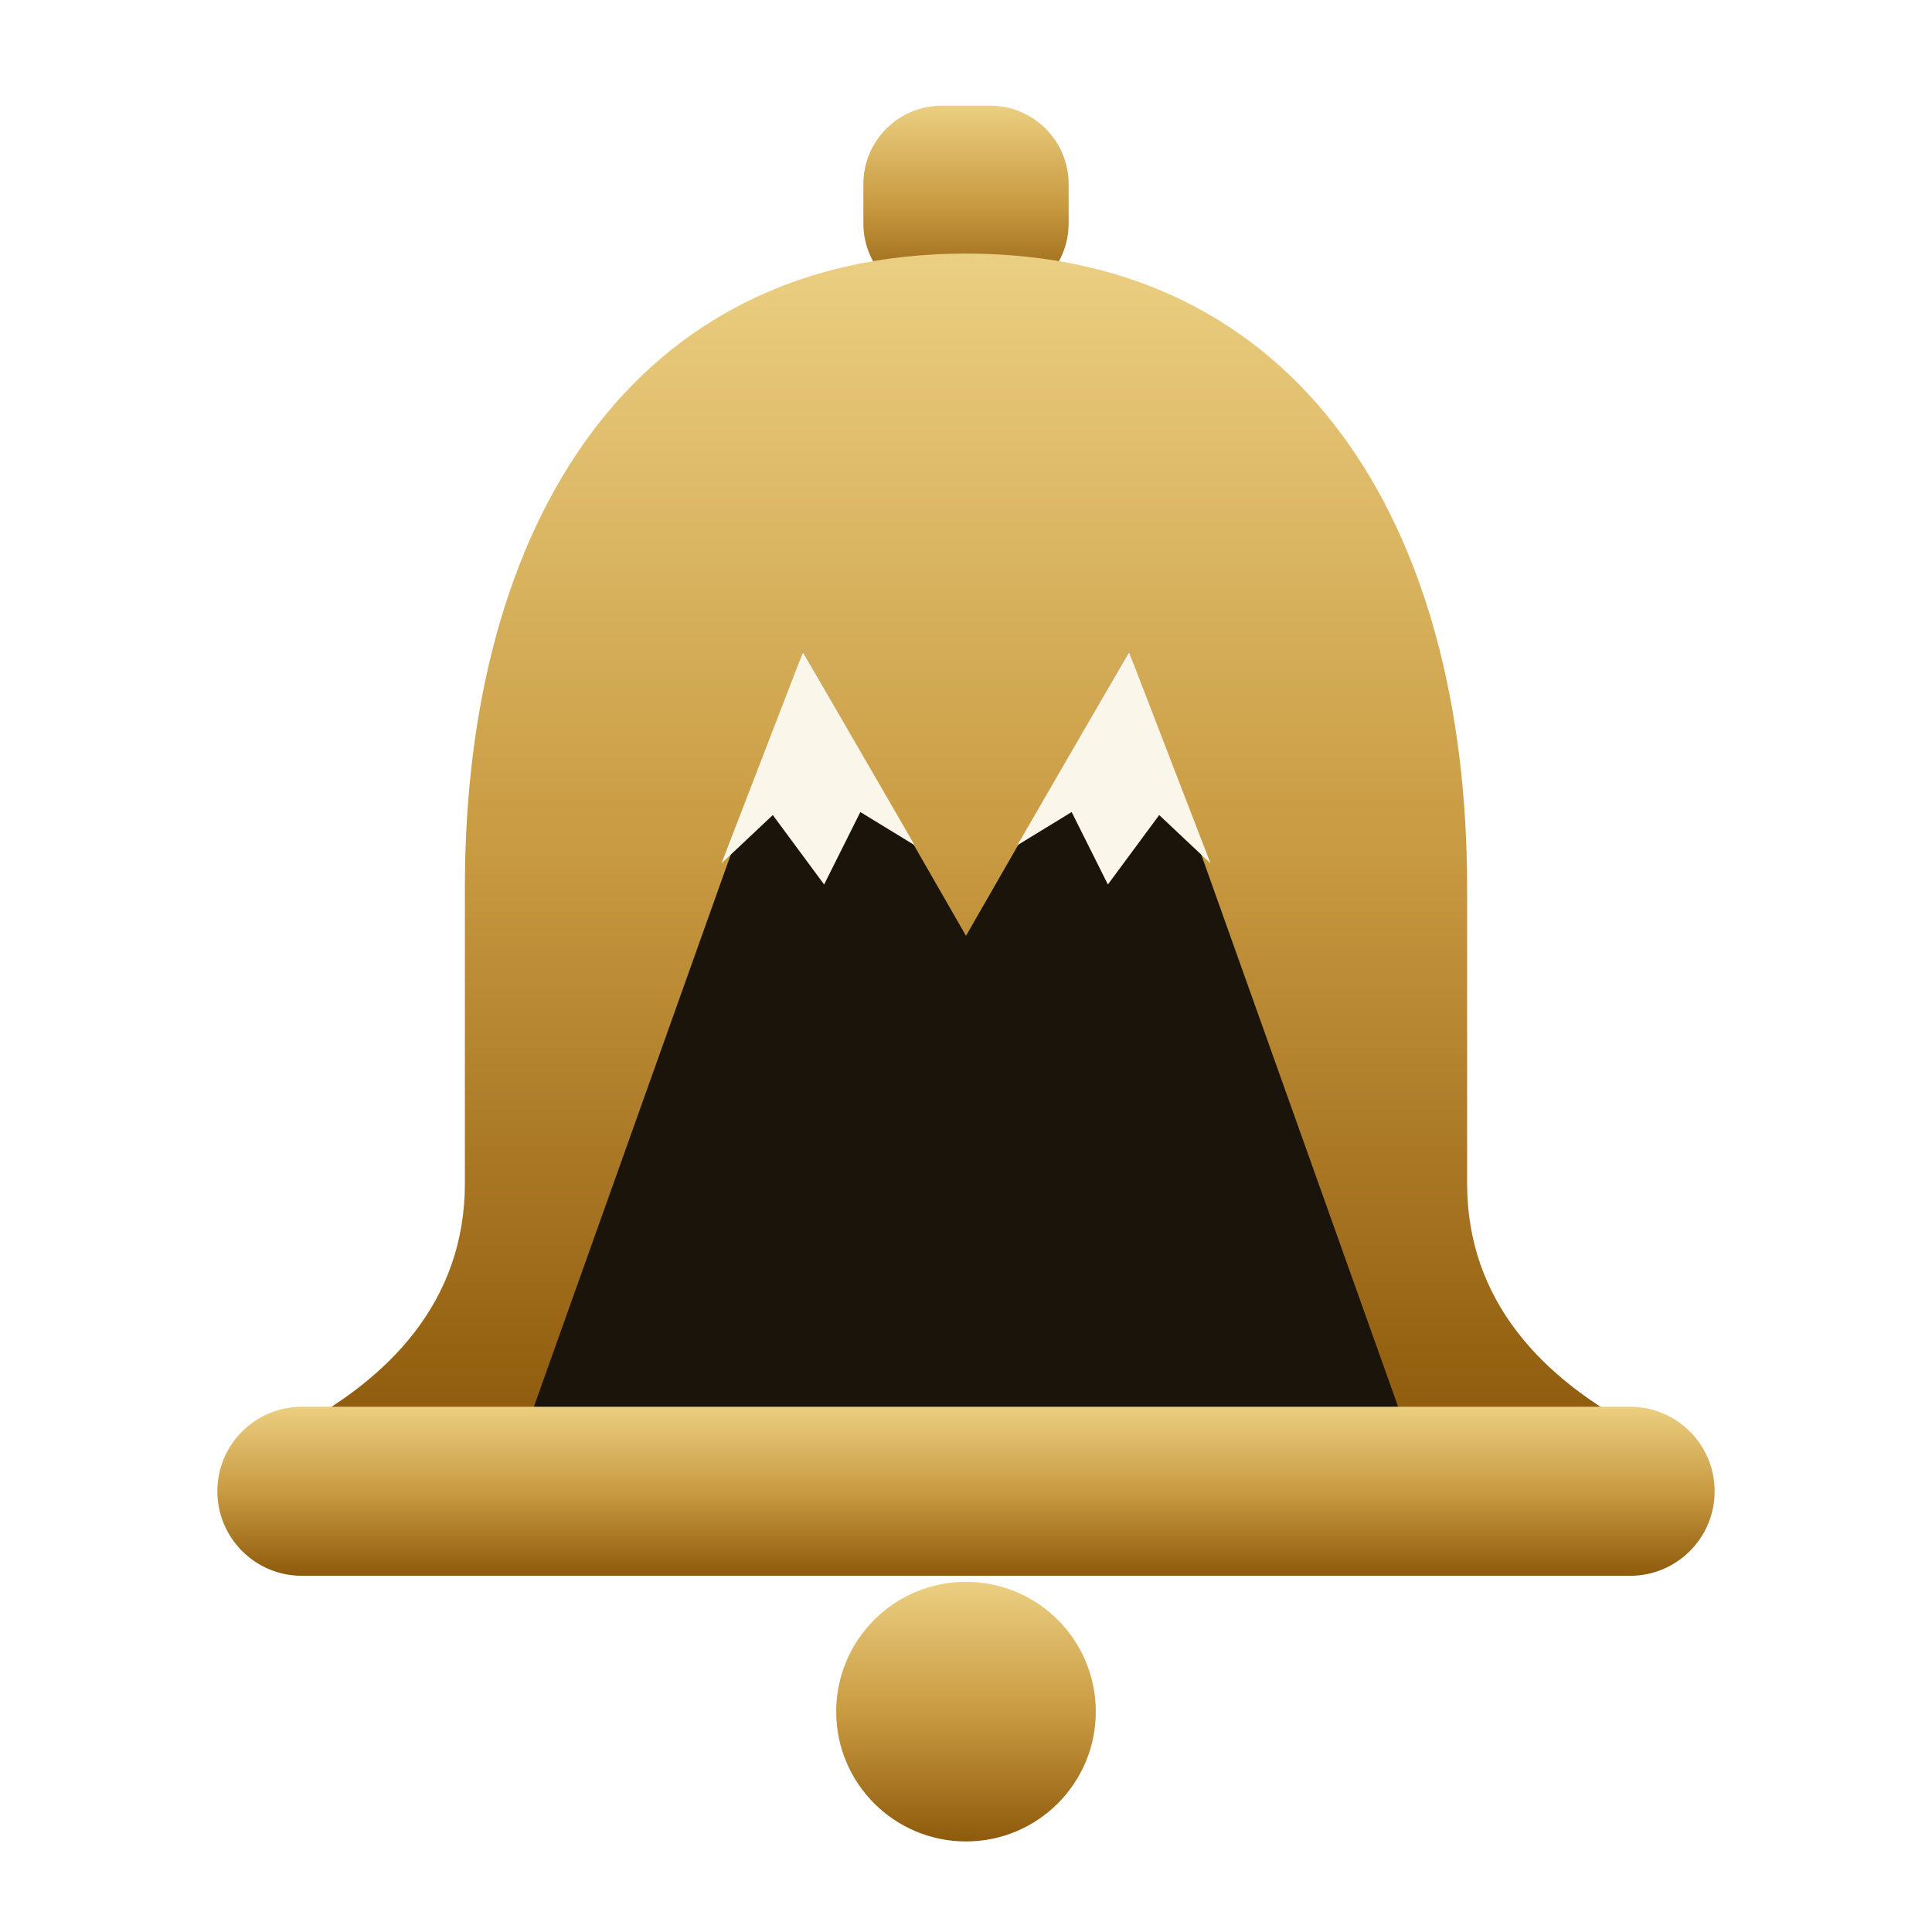
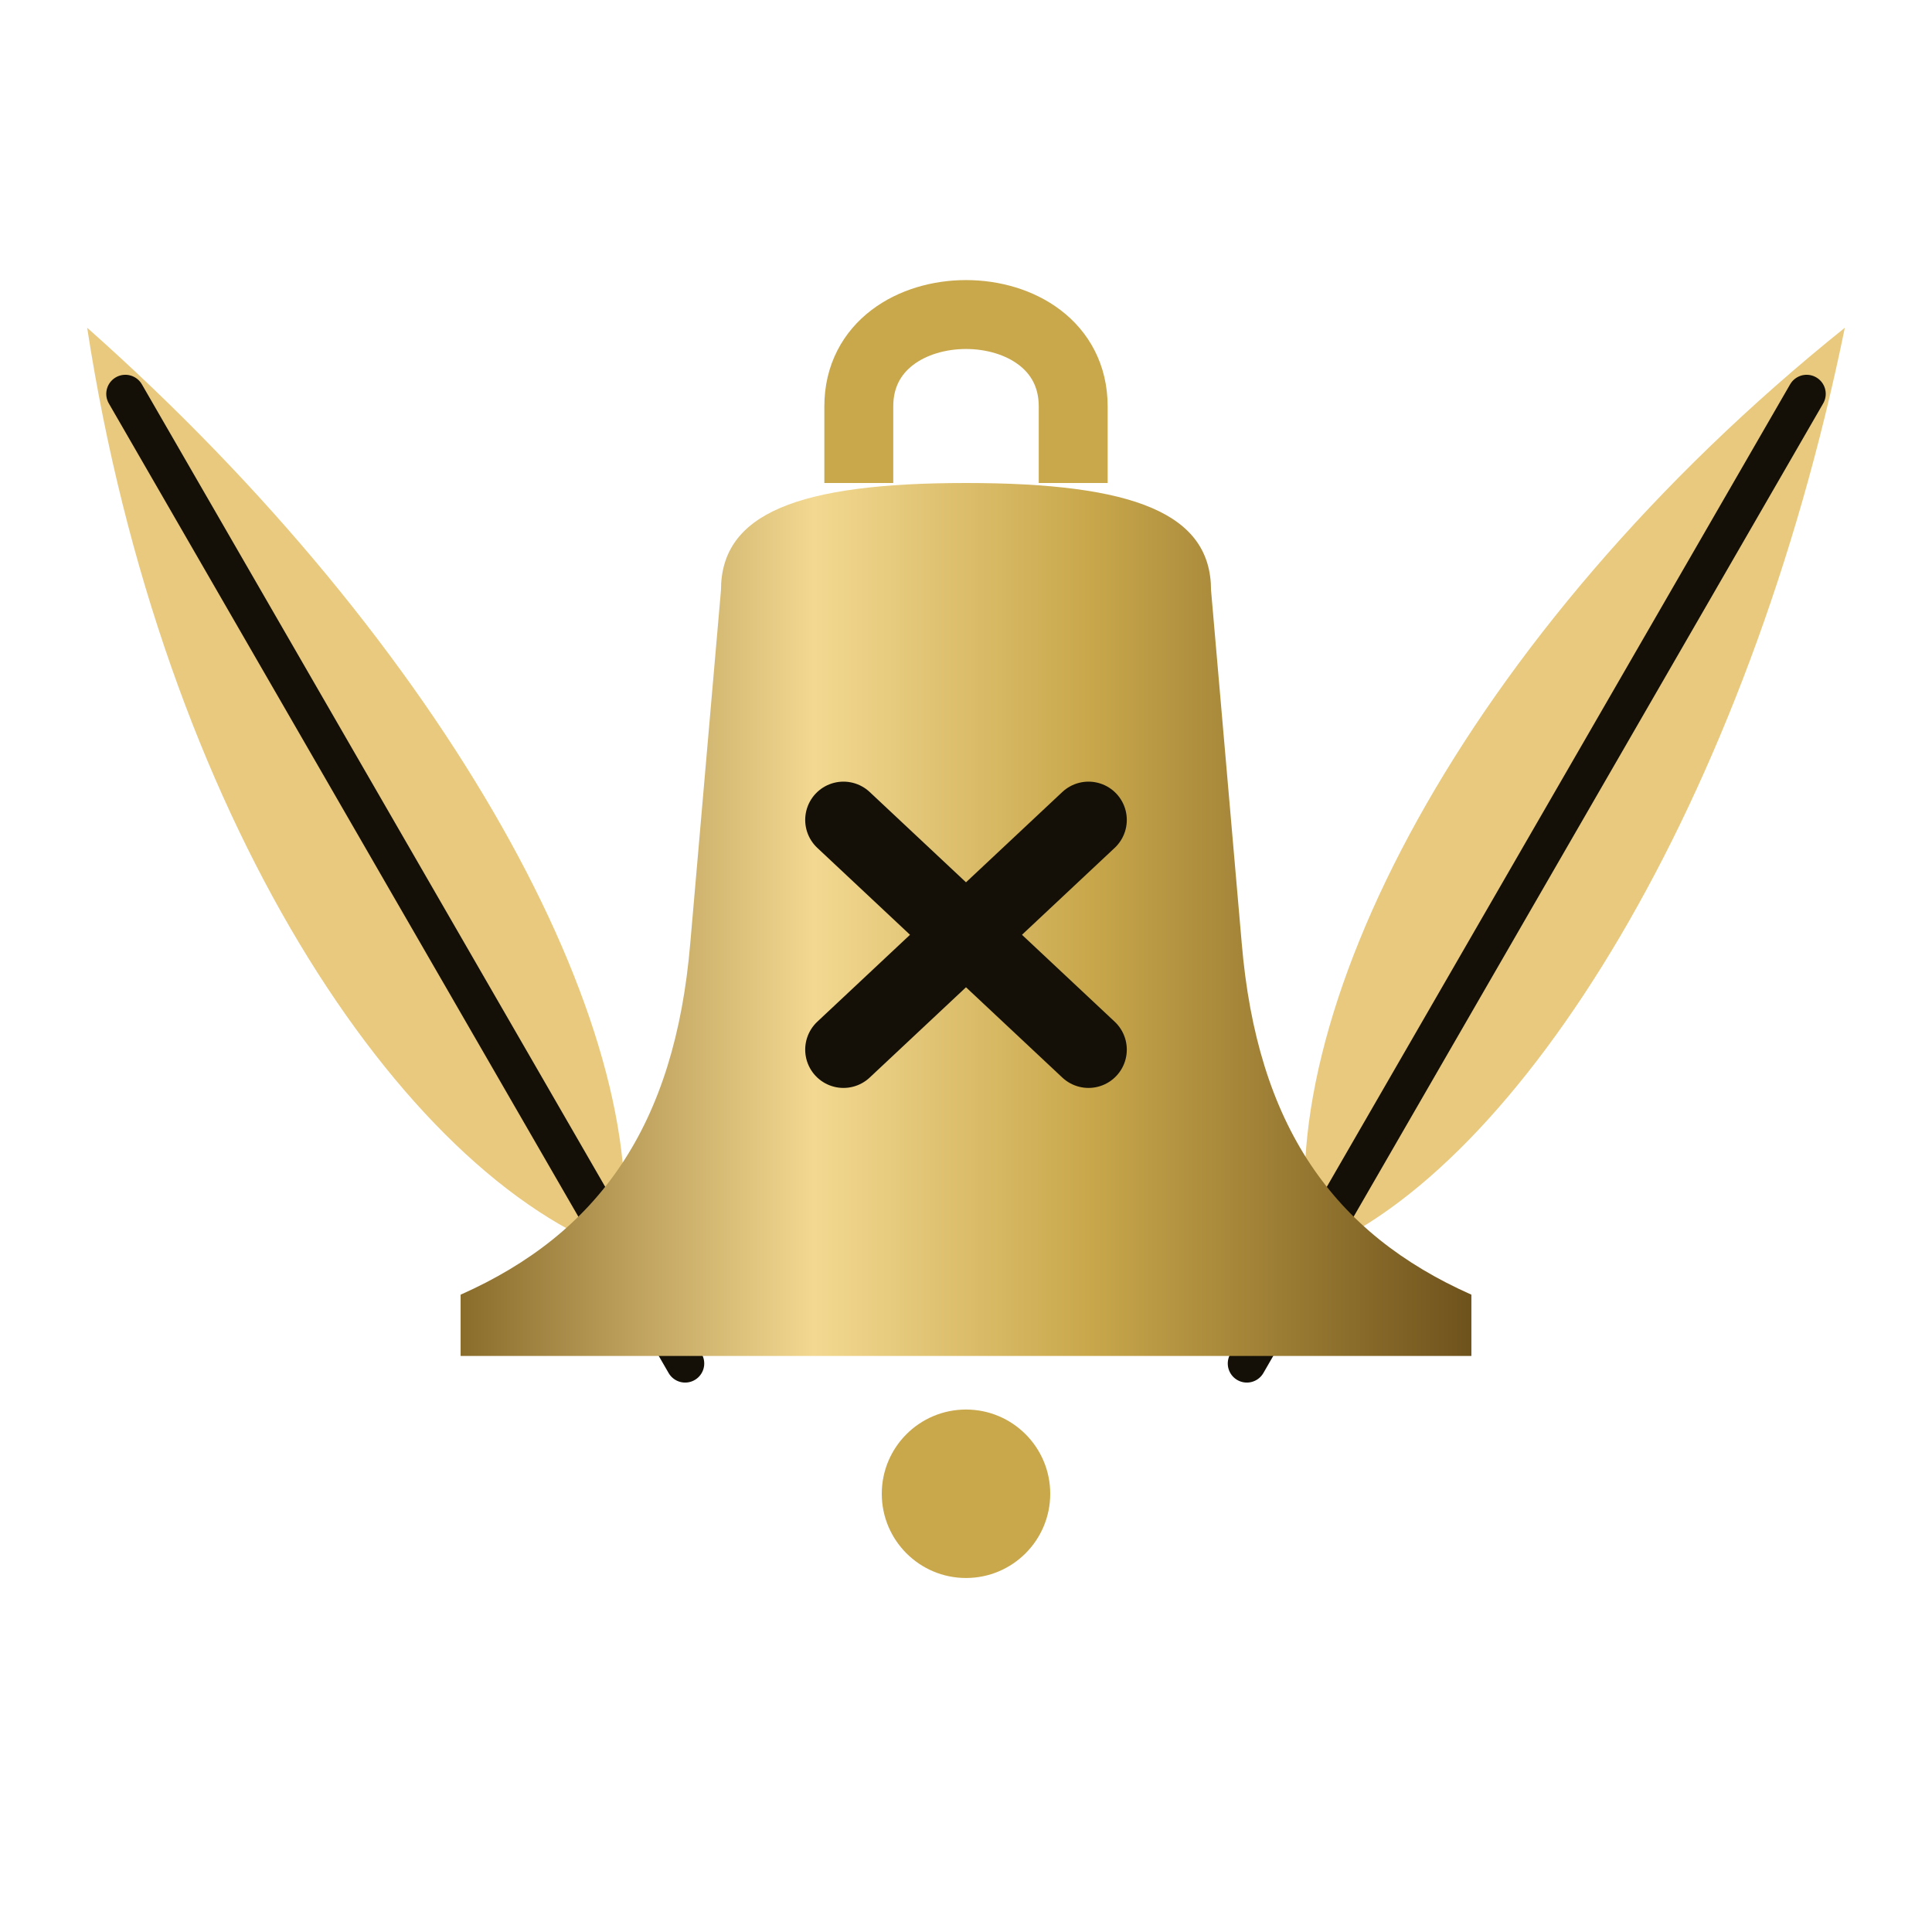
- <svg xmlns="http://www.w3.org/2000/svg" viewBox="0 0 64 64">
+ <svg xmlns="http://www.w3.org/2000/svg" viewBox="18 18 164 164">
  <defs>
-     <linearGradient id="gold" x1="0" y1="0" x2="0" y2="1">
-       <stop offset="0" stop-color="#EBCF82" />
-       <stop offset="0.5" stop-color="#C99B42" />
-       <stop offset="1" stop-color="#8E5A0C" />
+     <linearGradient id="g6" x1="0" y1="0" x2="1" y2="0">
+       <stop offset="0" stop-color="#8A6C2A" />
+       <stop offset=".35" stop-color="#F2D891" />
+       <stop offset=".62" stop-color="#C9A84C" />
+       <stop offset="1" stop-color="#6E521C" />
    </linearGradient>
  </defs>
-   <rect x="28.6" y="3.5" width="6.8" height="6.5" rx="2.6" fill="url(#gold)" />
-   <path fill="url(#gold)" d="M32 8.4C21 8.4 15.4 17.3 15.4 29.4V39.2C15.4 43.1 12.9 45.7 9.6 47.4H54.4C51.1 45.7 48.6 43.1 48.6 39.2V29.4C48.6 17.3 43 8.4 32 8.4Z" />
-   <path fill="#1A140B" d="M17.4 47.4L26.6 21.6L32 31L37.4 21.6L46.6 47.4Z" />
-   <path fill="#FBF6EA" d="M26.6 21.6L30.3 28L28.5 26.9L27.3 29.3L25.6 27L23.9 28.6Z" />
-   <path fill="#FBF6EA" d="M37.4 21.6L40.1 28.6L38.4 27L36.7 29.3L35.5 26.9L33.7 28Z" />
-   <rect x="7.2" y="46.6" width="49.6" height="5.6" rx="2.8" fill="url(#gold)" />
-   <circle cx="32" cy="56.7" r="4.3" fill="url(#gold)" />
+   <g transform="translate(74 130) rotate(-30) scale(1.08)">
+     <path d="M0 -6 C-12 -20 -14 -54 0 -90 C12 -54 11 -20 0 -6 Z" fill="#E8C97D" />
+     <path d="M0 4 L0 -84" stroke="#141008" stroke-width="3" stroke-linecap="round" />
+   </g>
+   <g transform="translate(126 130) rotate(30) scale(1.08)">
+     <path d="M0 -6 C-12 -20 -14 -54 0 -90 C12 -54 11 -20 0 -6 Z" fill="#E8C97D" />
+     <path d="M0 4 L0 -84" stroke="#141008" stroke-width="3" stroke-linecap="round" />
+   </g>
+   <g transform="translate(100 98) scale(1.3) translate(-100 -98)">
+     <path d="M93 68 L93 63 C93 55 107 55 107 63 L107 68" fill="none" stroke="#C9A84C" stroke-width="4.5" />
+     <path d="M84 75 C84 70 89 68 100 68 C111 68 116 70 116 75 L118 98 C119 110 124 117 133 121 L133 125 L67 125 L67 121 C76 117 81 110 82 98 Z" fill="url(#g6)" />
+     <path d="M92 90 L108 105 M108 90 L92 105" stroke="#141008" stroke-width="5" stroke-linecap="round" />
+     <circle cx="100" cy="134" r="5.5" fill="#C9A84C" />
+   </g>
</svg>
